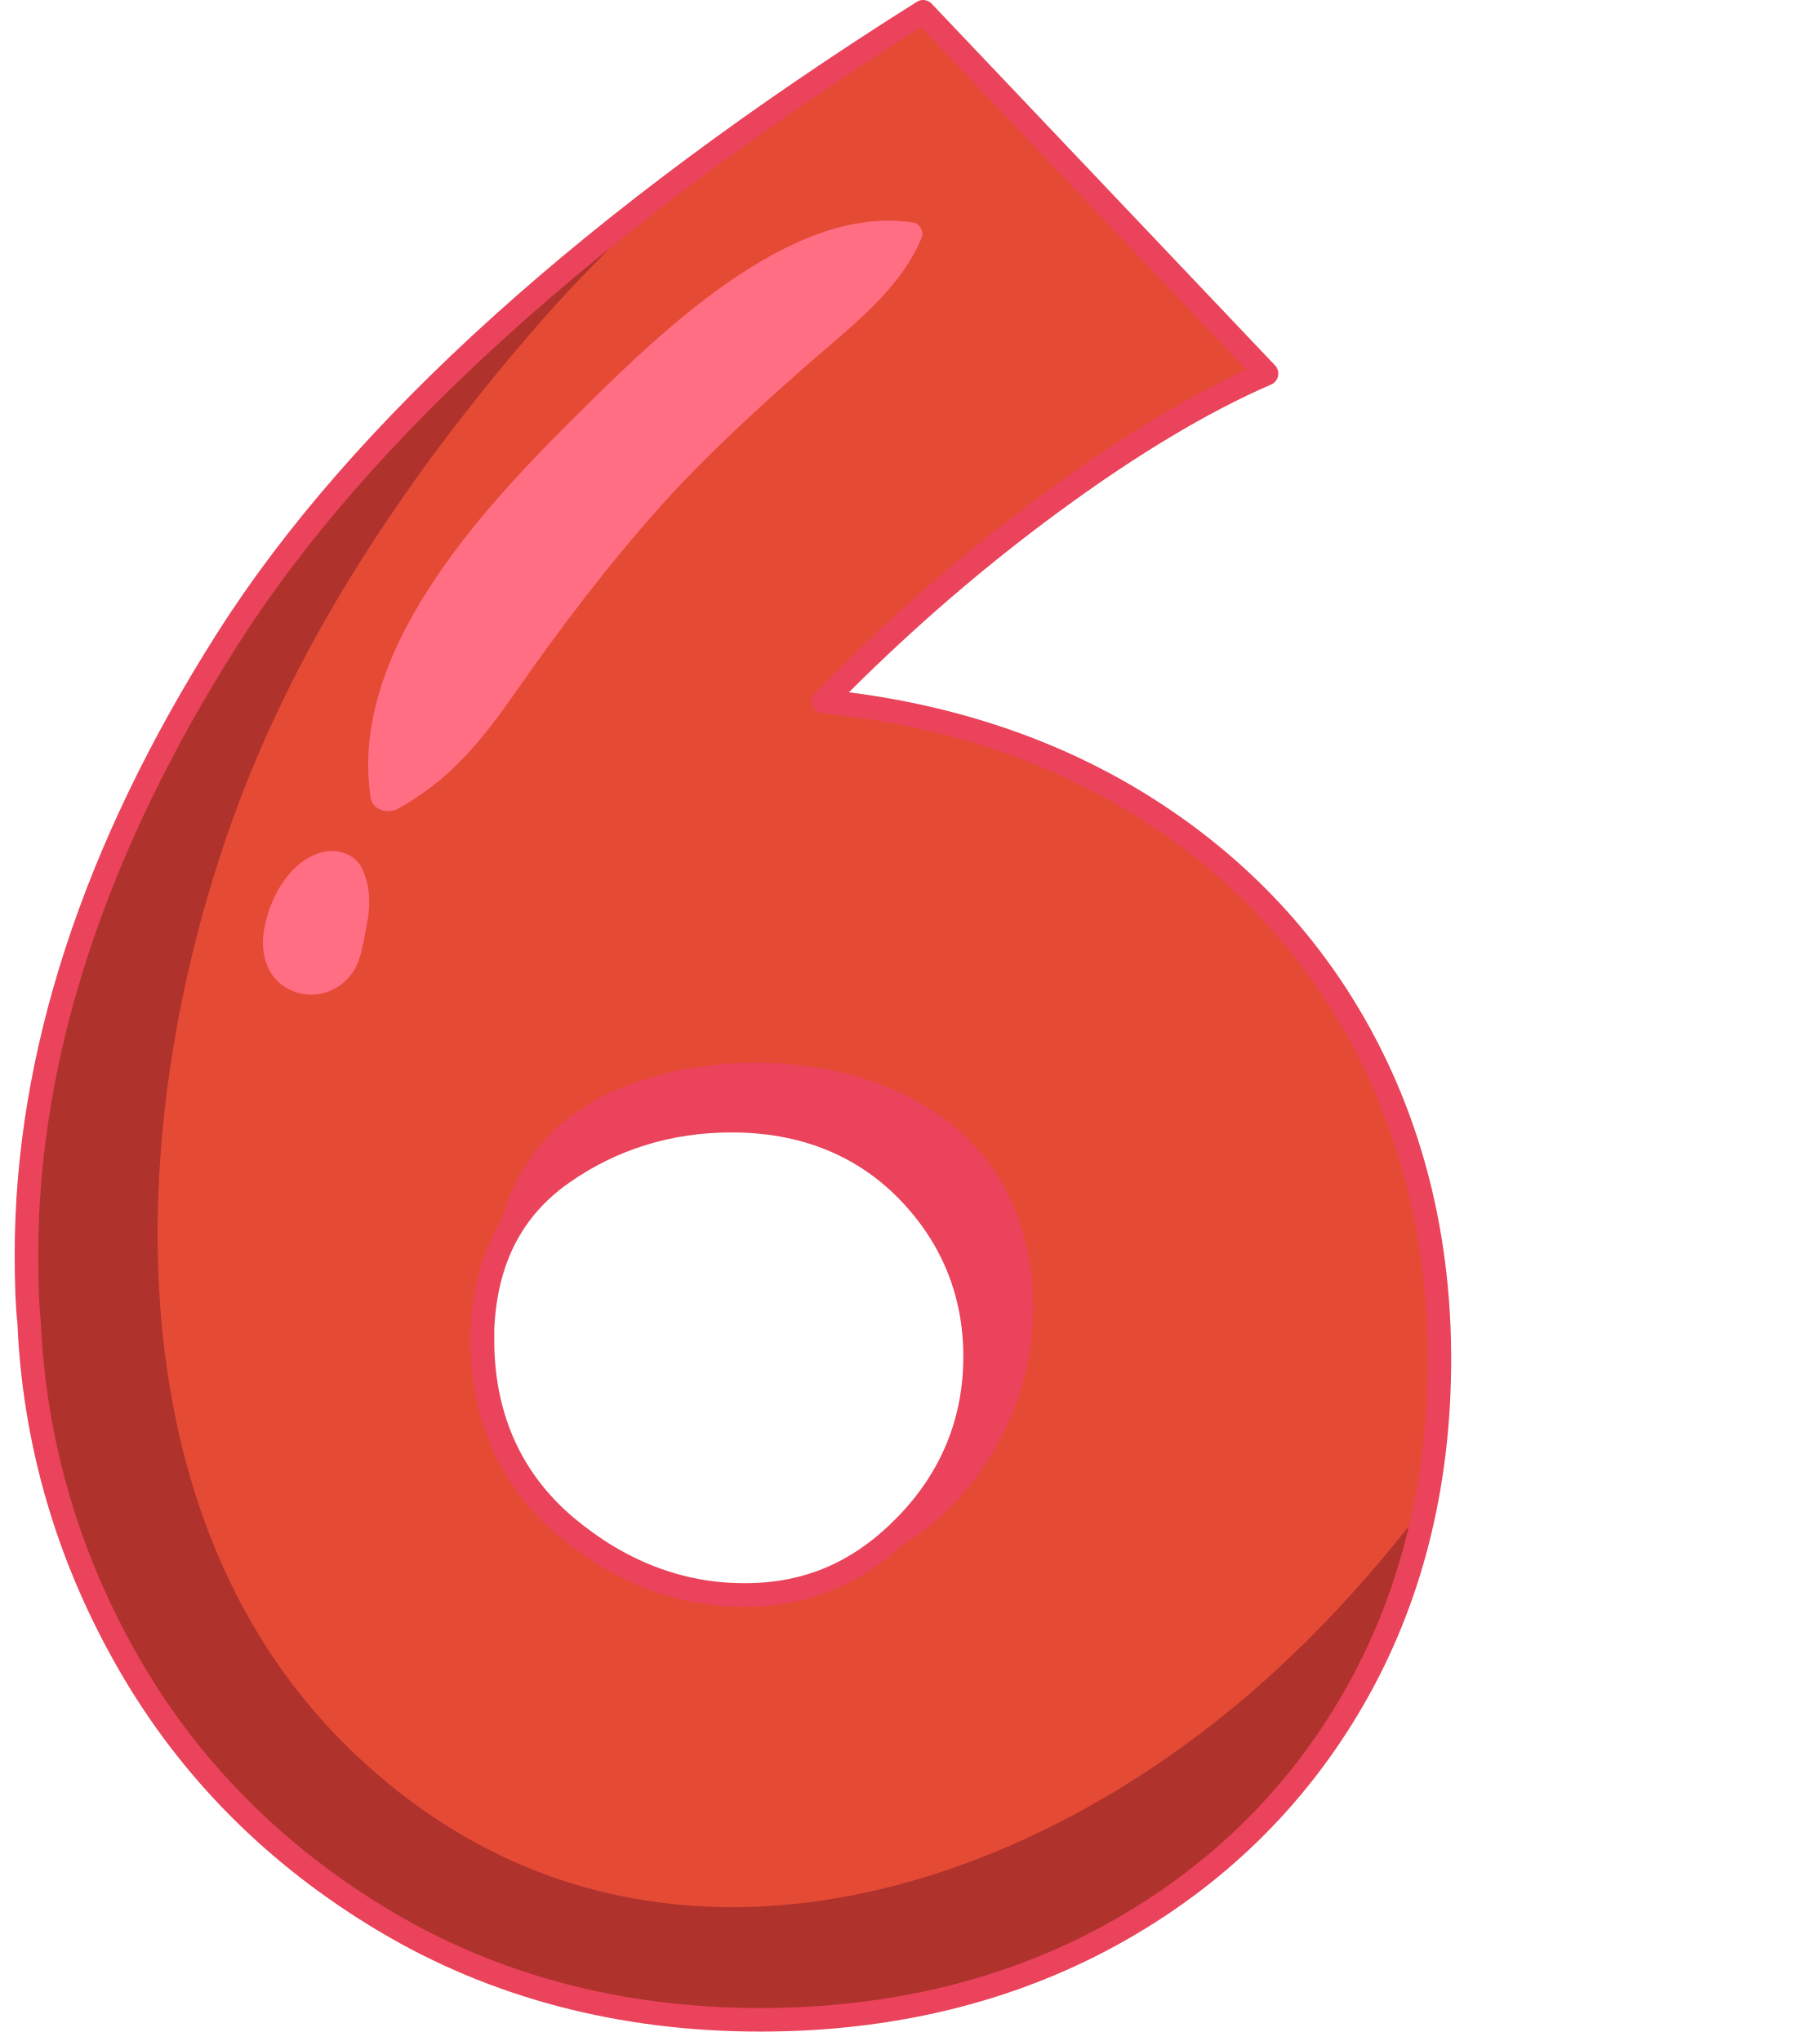
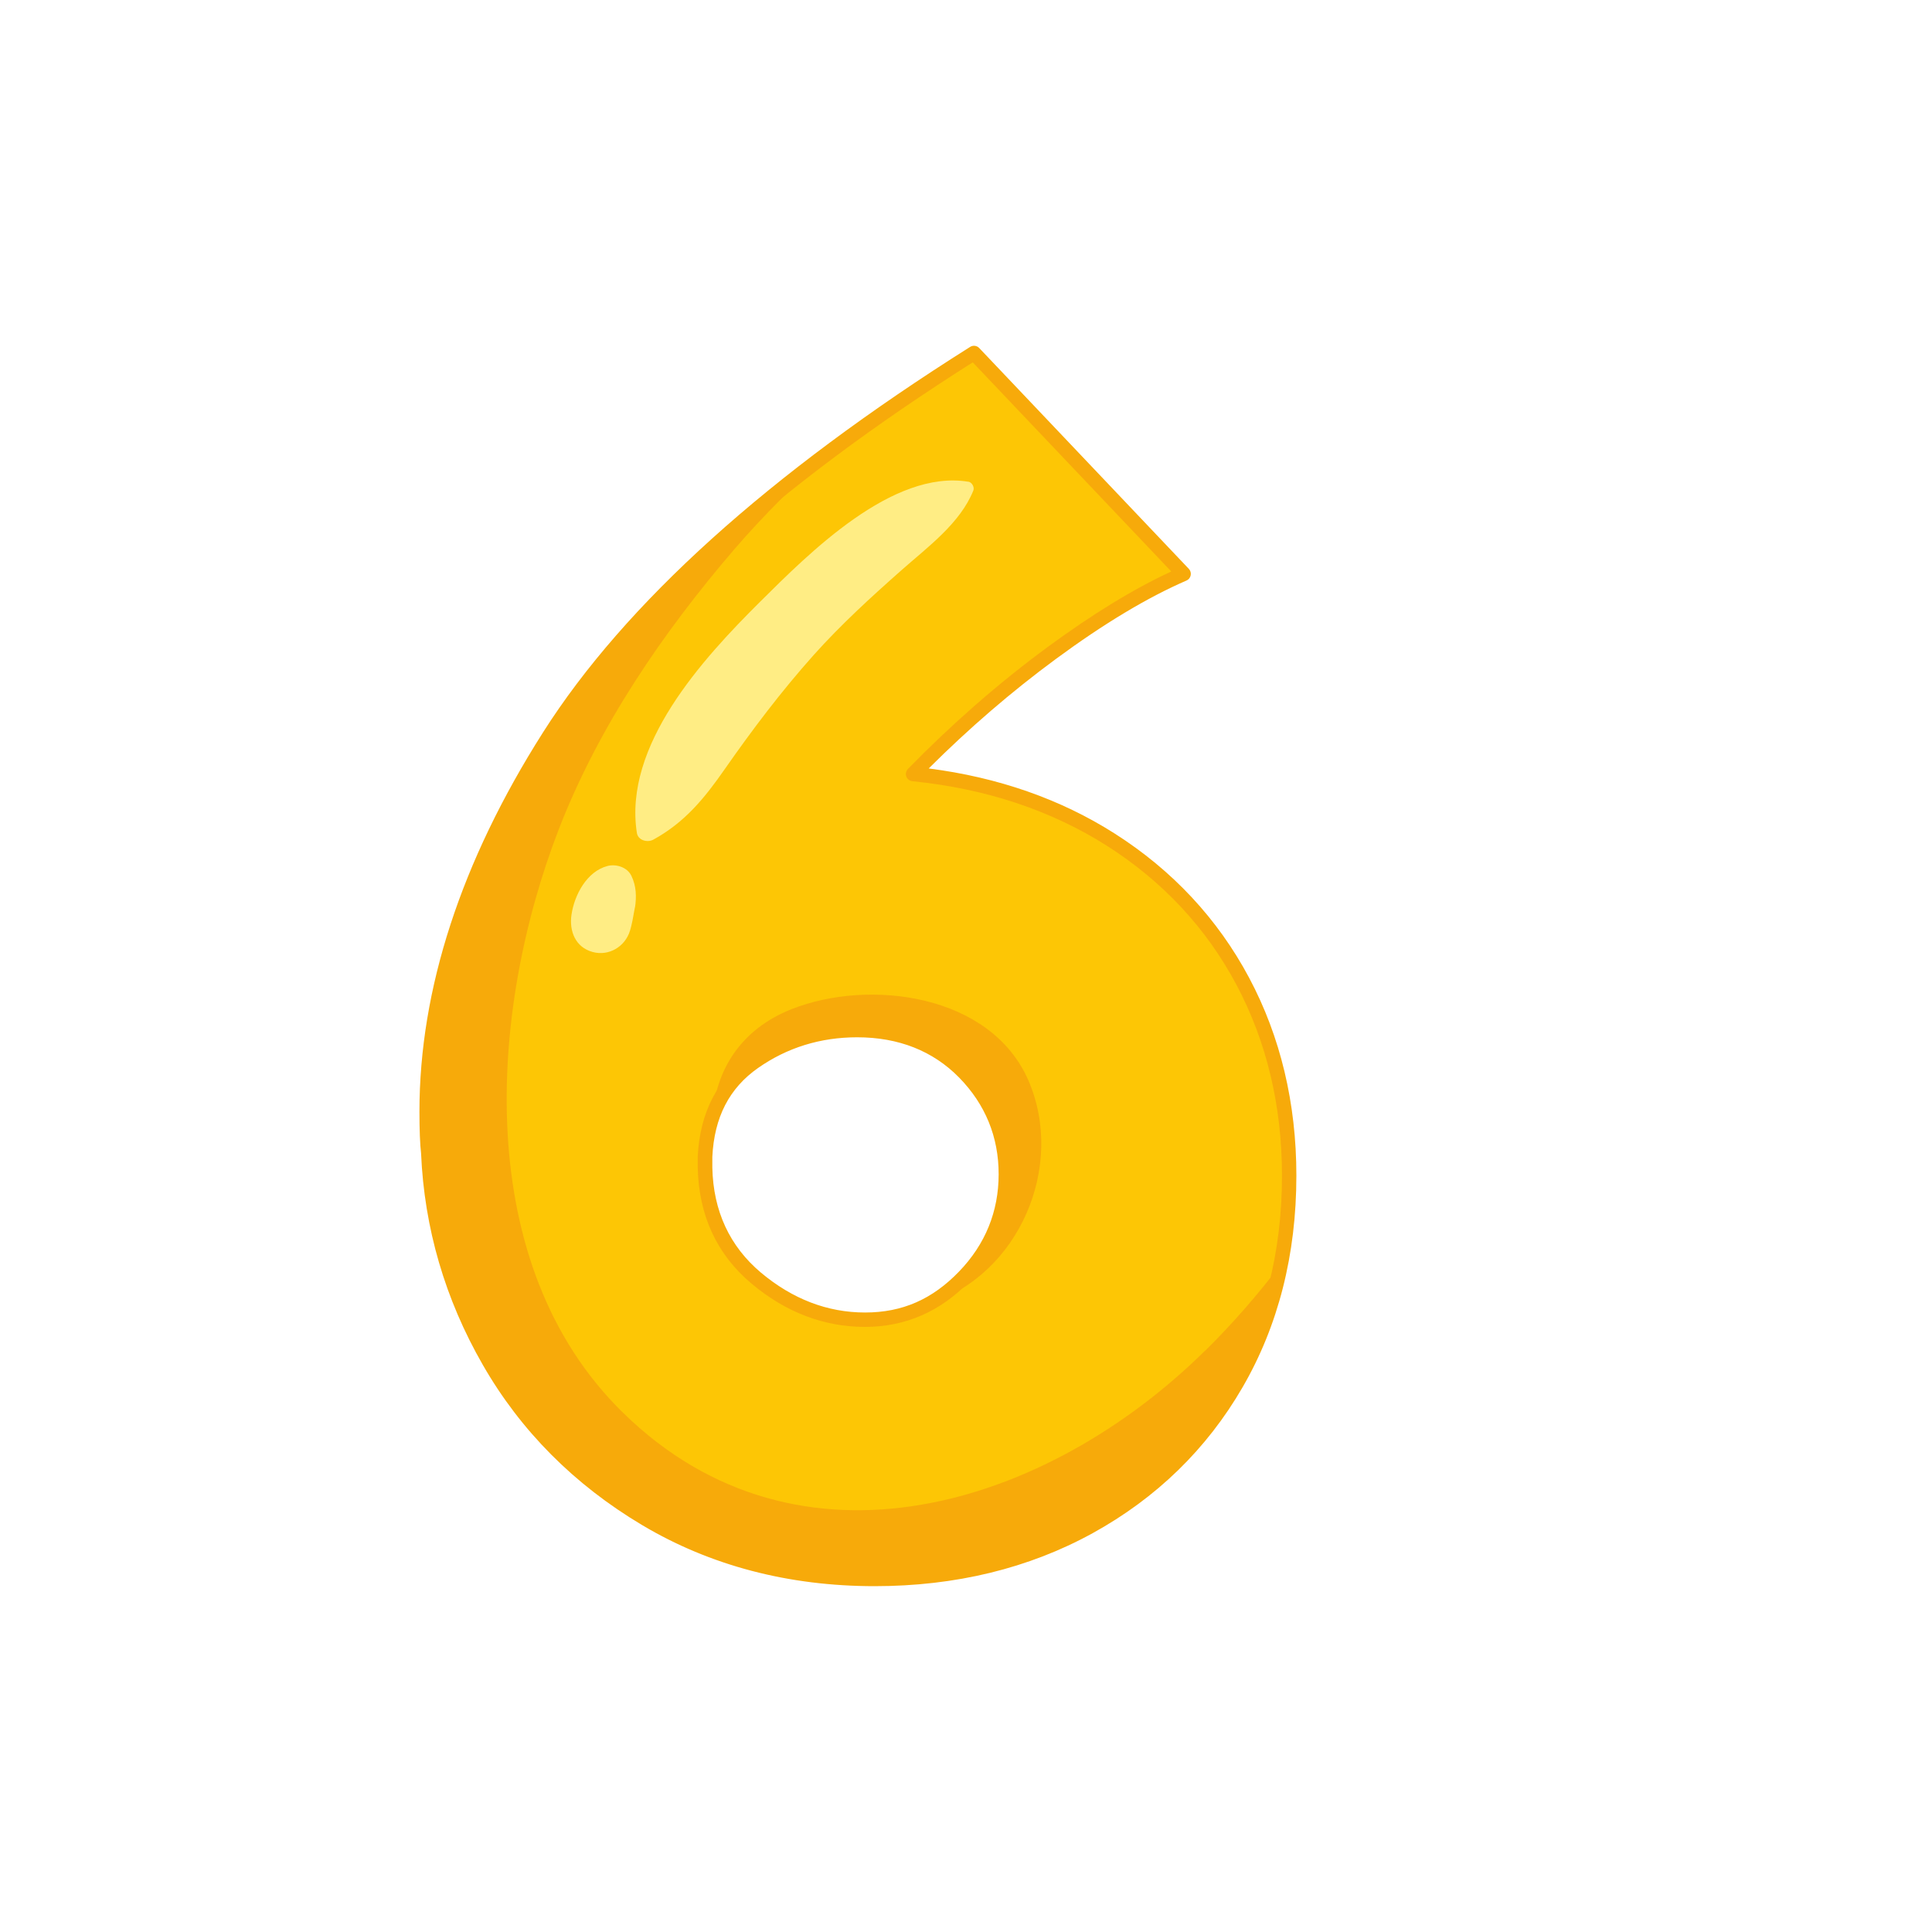
- <svg xmlns="http://www.w3.org/2000/svg" width="115" height="129" viewBox="0 0 115 129" fill="none">
-   <path d="M72.487 51.115C78.397 54.875 82.948 59.755 86.157 65.775C89.358 71.795 90.957 78.505 90.957 85.905C90.957 93.965 89.138 101.145 85.487 107.445C81.847 113.745 76.757 118.685 70.248 122.275C63.727 125.865 56.328 127.655 48.047 127.655C39.208 127.655 31.317 125.585 24.358 121.445C17.398 117.305 11.988 111.865 8.117 105.125C4.247 98.385 2.157 91.205 1.817 83.585C1.707 82.595 1.647 81.155 1.647 79.275C1.647 66.685 5.867 53.735 14.318 40.425C22.767 27.115 37.428 13.895 58.307 0.745L80.007 23.605C75.918 25.375 71.368 28.105 66.338 31.805C61.307 35.505 56.538 39.675 52.008 44.315C59.737 45.085 66.558 47.355 72.468 51.105L72.487 51.115ZM57.328 96.345C60.197 93.365 61.638 89.825 61.638 85.745C61.638 81.665 60.197 78.155 57.328 75.225C54.458 72.305 50.758 70.835 46.227 70.835C42.248 70.835 38.688 71.945 35.538 74.145C32.388 76.355 30.707 79.615 30.488 83.915V85.075C30.598 89.825 32.367 93.635 35.788 96.505C39.208 99.375 42.968 100.815 47.057 100.815C51.148 100.815 54.458 99.325 57.328 96.345Z" fill="#E54A35" />
-   <path d="M82.268 104.015C65.968 120.125 40.248 128.325 21.988 110.435C6.288 95.065 8.078 68.815 15.368 50.015C19.488 39.385 26.118 29.695 33.508 21.085C36.668 17.405 40.128 14.055 43.648 10.775C30.428 20.615 20.658 30.495 14.348 40.425C5.898 53.735 1.678 66.685 1.678 79.275C1.678 81.155 1.728 82.585 1.848 83.585C2.178 91.205 4.278 98.385 8.148 105.125C12.008 111.865 17.428 117.305 24.388 121.445C31.348 125.585 39.238 127.655 48.078 127.655C56.358 127.655 63.758 125.865 70.278 122.275C76.798 118.685 81.878 113.745 85.518 107.445C87.718 103.655 89.238 99.525 90.108 95.085C87.718 98.225 85.108 101.225 82.288 104.015H82.268Z" fill="#AF322C" />
-   <path d="M53.788 99.115C62.938 96.175 67.828 84.995 63.978 76.075C60.098 67.105 47.528 65.485 39.468 68.665C34.078 70.795 31.578 75.105 31.258 79.855C32.068 77.505 33.488 75.595 35.548 74.145C38.698 71.935 42.258 70.835 46.238 70.835C50.768 70.835 54.468 72.305 57.338 75.225C60.208 78.155 61.648 81.665 61.648 85.745C61.648 89.825 60.208 93.365 57.338 96.345C56.238 97.485 55.058 98.405 53.798 99.115H53.788Z" fill="#EA435B" />
-   <path d="M57.748 14.075C49.878 12.775 41.248 21.475 36.198 26.485C30.198 32.445 22.018 41.375 23.428 50.435C23.548 51.205 24.528 51.455 25.128 51.125C28.398 49.335 30.428 46.835 32.538 43.805C35.408 39.695 38.388 35.755 41.728 32.015C44.538 28.875 47.688 25.995 50.848 23.205C53.538 20.825 56.888 18.385 58.258 14.985C58.398 14.635 58.108 14.125 57.738 14.065L57.748 14.075Z" fill="#FF6E83" />
-   <path d="M20.388 53.855C18.248 54.415 16.968 56.855 16.668 58.895C16.418 60.585 17.068 62.265 18.858 62.755C20.548 63.215 22.218 62.195 22.718 60.565C22.828 60.225 22.898 59.875 22.978 59.525C23.018 59.335 23.318 57.605 23.238 58.195C23.408 57.025 23.388 55.945 22.868 54.865C22.438 53.975 21.288 53.615 20.378 53.855H20.388Z" fill="#FF6E83" />
-   <path d="M48.058 128.405C39.128 128.405 31.028 126.275 23.988 122.085C16.948 117.895 11.398 112.315 7.488 105.495C3.578 98.695 1.428 91.325 1.098 83.615C0.988 82.645 0.928 81.205 0.928 79.275C0.928 66.605 5.228 53.395 13.718 40.025C22.188 26.685 37.068 13.255 57.938 0.115C58.238 -0.075 58.638 -0.025 58.878 0.235L80.578 23.095C80.748 23.275 80.818 23.525 80.768 23.765C80.718 24.005 80.558 24.205 80.328 24.305C76.308 26.045 71.758 28.775 66.808 32.425C62.228 35.795 57.808 39.605 53.648 43.755C60.838 44.675 67.308 46.935 72.888 50.485C78.878 54.295 83.568 59.325 86.818 65.425C90.068 71.525 91.708 78.425 91.708 85.905C91.708 94.065 89.838 101.435 86.138 107.815C82.438 114.205 77.218 119.285 70.608 122.925C64.008 126.555 56.418 128.405 48.048 128.405H48.058ZM58.208 1.715C37.798 14.635 23.258 27.795 14.978 40.835C6.648 53.965 2.418 66.895 2.418 79.285C2.418 81.135 2.468 82.555 2.578 83.505C2.908 91.025 4.988 98.155 8.778 104.755C12.558 111.345 17.928 116.745 24.748 120.805C31.558 124.855 39.398 126.915 48.058 126.915C56.178 126.915 63.518 125.135 69.898 121.625C76.258 118.125 81.298 113.225 84.848 107.075C88.408 100.925 90.218 93.805 90.218 85.915C90.218 78.675 88.628 72.025 85.498 66.135C82.368 60.255 77.858 55.425 72.088 51.755C66.308 48.085 59.528 45.835 51.958 45.075C51.668 45.045 51.428 44.855 51.328 44.585C51.228 44.315 51.298 44.015 51.498 43.805C56.028 39.165 60.878 34.925 65.918 31.215C70.568 27.795 74.878 25.155 78.758 23.365L58.208 1.715ZM47.058 101.565C42.808 101.565 38.848 100.055 35.308 97.085C31.728 94.085 29.848 90.045 29.738 85.095V83.915C29.968 79.355 31.778 75.865 35.108 73.525C38.368 71.235 42.108 70.075 46.228 70.075C50.938 70.075 54.858 71.625 57.858 74.695C60.858 77.755 62.378 81.475 62.378 85.745C62.378 90.015 60.858 93.755 57.858 96.865C54.848 99.985 51.218 101.565 47.048 101.565H47.058ZM46.228 71.575C42.428 71.575 38.978 72.645 35.968 74.755C32.988 76.845 31.438 79.855 31.238 83.955V85.075C31.338 89.565 33.038 93.215 36.268 95.935C39.538 98.675 43.158 100.065 47.048 100.065C50.938 100.065 54.028 98.675 56.778 95.825C59.498 93.005 60.878 89.605 60.878 85.745C60.878 81.885 59.498 78.515 56.788 75.745C54.078 72.985 50.518 71.575 46.228 71.575Z" fill="#EA435B" />
+ <svg xmlns="http://www.w3.org/2000/svg" id="NUMEROS_TORIBIO" data-name="NUMEROS TORIBIO" viewBox="0 0 200 200">
+   <defs>
+     <style>
+       .cls-1 {
+         fill: #ffed84;
+       }
+ 
+       .cls-1, .cls-2, .cls-3, .cls-4 {
+         stroke-width: 0px;
+       }
+ 
+       .cls-2 {
+         fill: #f7aa0a;
+       }
+ 
+       .cls-3 {
+         fill: none;
+       }
+ 
+       .cls-4 {
+         fill: #fdc605;
+       }
+     </style>
+     <clipPath id="clippath">
+       <rect class="cls-3" x="694" y="-193" width="792" height="612" />
+     </clipPath>
+     <clipPath id="clippath-1">
+       <rect class="cls-3" x="694" y="-193" width="792" height="612" />
+     </clipPath>
+   </defs>
+   <path class="cls-4" d="M114.98,86.91c5.91,3.76,10.46,8.64,13.67,14.66,3.2,6.02,4.8,12.73,4.8,20.13,0,8.06-1.82,15.24-5.47,21.54-3.64,6.3-8.73,11.24-15.24,14.83-6.52,3.59-13.92,5.38-22.2,5.38-8.84,0-16.73-2.07-23.69-6.21-6.96-4.14-12.37-9.58-16.24-16.32-3.87-6.74-5.96-13.92-6.3-21.54-.11-.99-.17-2.43-.17-4.31,0-12.59,4.22-25.54,12.67-38.85,8.45-13.31,23.11-26.53,43.99-39.68l21.7,22.86c-4.09,1.77-8.64,4.5-13.67,8.2-5.03,3.7-9.8,7.87-14.33,12.51,7.73.77,14.55,3.04,20.46,6.79ZM99.83,132.14c2.87-2.98,4.31-6.52,4.31-10.6s-1.44-7.59-4.31-10.52c-2.87-2.92-6.57-4.39-11.1-4.39-3.98,0-7.54,1.11-10.69,3.31-3.15,2.21-4.83,5.47-5.05,9.77v1.16c.11,4.75,1.88,8.56,5.3,11.43,3.42,2.87,7.18,4.31,11.27,4.31s7.4-1.49,10.27-4.47Z" />
+   <path class="cls-2" d="M124.76,139.81c-16.3,16.11-42.02,24.31-60.28,6.42-15.7-15.37-13.91-41.62-6.62-60.42,4.12-10.63,10.75-20.32,18.14-28.93,3.16-3.68,6.62-7.03,10.14-10.31-13.22,9.84-22.99,19.72-29.3,29.65-8.45,13.31-12.67,26.26-12.67,38.85,0,1.88.05,3.31.17,4.31.33,7.62,2.43,14.8,6.3,21.54,3.86,6.74,9.28,12.18,16.24,16.32,6.96,4.14,14.85,6.21,23.69,6.21,8.28,0,15.68-1.79,22.2-5.38,6.52-3.59,11.6-8.53,15.24-14.83,2.2-3.79,3.72-7.92,4.59-12.36-2.39,3.14-5,6.14-7.82,8.93Z" />
+   <path class="cls-2" d="M96.28,134.91c9.15-2.94,14.04-14.12,10.19-23.04-3.88-8.97-16.45-10.59-24.51-7.41-5.39,2.13-7.89,6.44-8.21,11.19.81-2.35,2.23-4.26,4.29-5.71,3.15-2.21,6.71-3.31,10.69-3.31,4.53,0,8.23,1.47,11.1,4.39,2.87,2.93,4.31,6.44,4.31,10.52s-1.44,7.62-4.31,10.6c-1.1,1.14-2.28,2.06-3.54,2.77Z" />
+   <g>
+     <path class="cls-1" d="M100.25,49.87c-7.87-1.3-16.5,7.4-21.55,12.41-6,5.96-14.18,14.89-12.77,23.95.12.77,1.1,1.02,1.7.69,3.27-1.79,5.3-4.29,7.41-7.32,2.87-4.11,5.85-8.05,9.19-11.79,2.81-3.14,5.96-6.02,9.12-8.81,2.69-2.38,6.04-4.82,7.41-8.22.14-.35-.15-.86-.52-.92h0Z" />
+     <path class="cls-1" d="M62.88,89.65c-2.14.56-3.42,3-3.72,5.04-.25,1.69.4,3.37,2.19,3.86,1.69.46,3.36-.56,3.86-2.19.11-.34.18-.69.26-1.04.04-.19.34-1.92.26-1.33.17-1.17.15-2.25-.37-3.33-.43-.89-1.58-1.25-2.49-1.01h0Z" />
+   </g>
+   <path class="cls-2" d="M90.55,164.2c-8.93,0-17.03-2.13-24.07-6.32-7.04-4.19-12.59-9.77-16.5-16.59-3.91-6.8-6.06-14.17-6.39-21.88-.11-.97-.17-2.41-.17-4.34,0-12.67,4.3-25.88,12.79-39.25,8.47-13.34,23.35-26.77,44.22-39.91.3-.19.7-.14.94.12l21.7,22.86c.17.18.24.43.19.67-.05.24-.21.44-.44.54-4.02,1.74-8.57,4.47-13.52,8.12-4.58,3.37-9,7.18-13.16,11.33,7.19.92,13.66,3.18,19.24,6.73,5.99,3.81,10.68,8.84,13.93,14.94,3.25,6.1,4.89,13,4.89,20.48,0,8.16-1.87,15.53-5.57,21.91-3.7,6.39-8.92,11.47-15.53,15.11-6.6,3.63-14.19,5.48-22.56,5.48ZM100.7,37.51c-20.41,12.92-34.95,26.08-43.23,39.12-8.33,13.13-12.56,26.06-12.56,38.45,0,1.85.05,3.27.16,4.22.33,7.52,2.41,14.65,6.2,21.25,3.78,6.59,9.15,11.99,15.97,16.05,6.81,4.05,14.65,6.11,23.31,6.11,8.12,0,15.46-1.78,21.84-5.29,6.36-3.5,11.4-8.4,14.95-14.55,3.56-6.15,5.37-13.27,5.37-21.16,0-7.24-1.59-13.89-4.72-19.78-3.13-5.88-7.64-10.71-13.41-14.38-5.78-3.67-12.56-5.92-20.13-6.68-.29-.03-.53-.22-.63-.49-.1-.27-.03-.57.17-.78,4.53-4.64,9.38-8.88,14.42-12.59,4.65-3.42,8.96-6.06,12.84-7.85l-20.55-21.65ZM89.55,137.36c-4.25,0-8.21-1.51-11.75-4.48-3.58-3-5.46-7.04-5.57-11.99v-1.18c.23-4.56,2.04-8.05,5.37-10.39,3.26-2.29,7-3.45,11.12-3.45,4.71,0,8.63,1.55,11.63,4.62,3,3.06,4.52,6.78,4.52,11.05s-1.52,8.01-4.52,11.12c-3.01,3.12-6.64,4.7-10.81,4.7ZM88.73,107.38c-3.8,0-7.25,1.07-10.26,3.18-2.98,2.09-4.53,5.1-4.73,9.2v1.12c.1,4.49,1.8,8.14,5.03,10.86,3.27,2.74,6.89,4.13,10.78,4.13s6.98-1.39,9.73-4.24c2.72-2.82,4.1-6.22,4.1-10.08s-1.38-7.23-4.09-10c-2.71-2.76-6.27-4.17-10.56-4.17Z" />
</svg>
